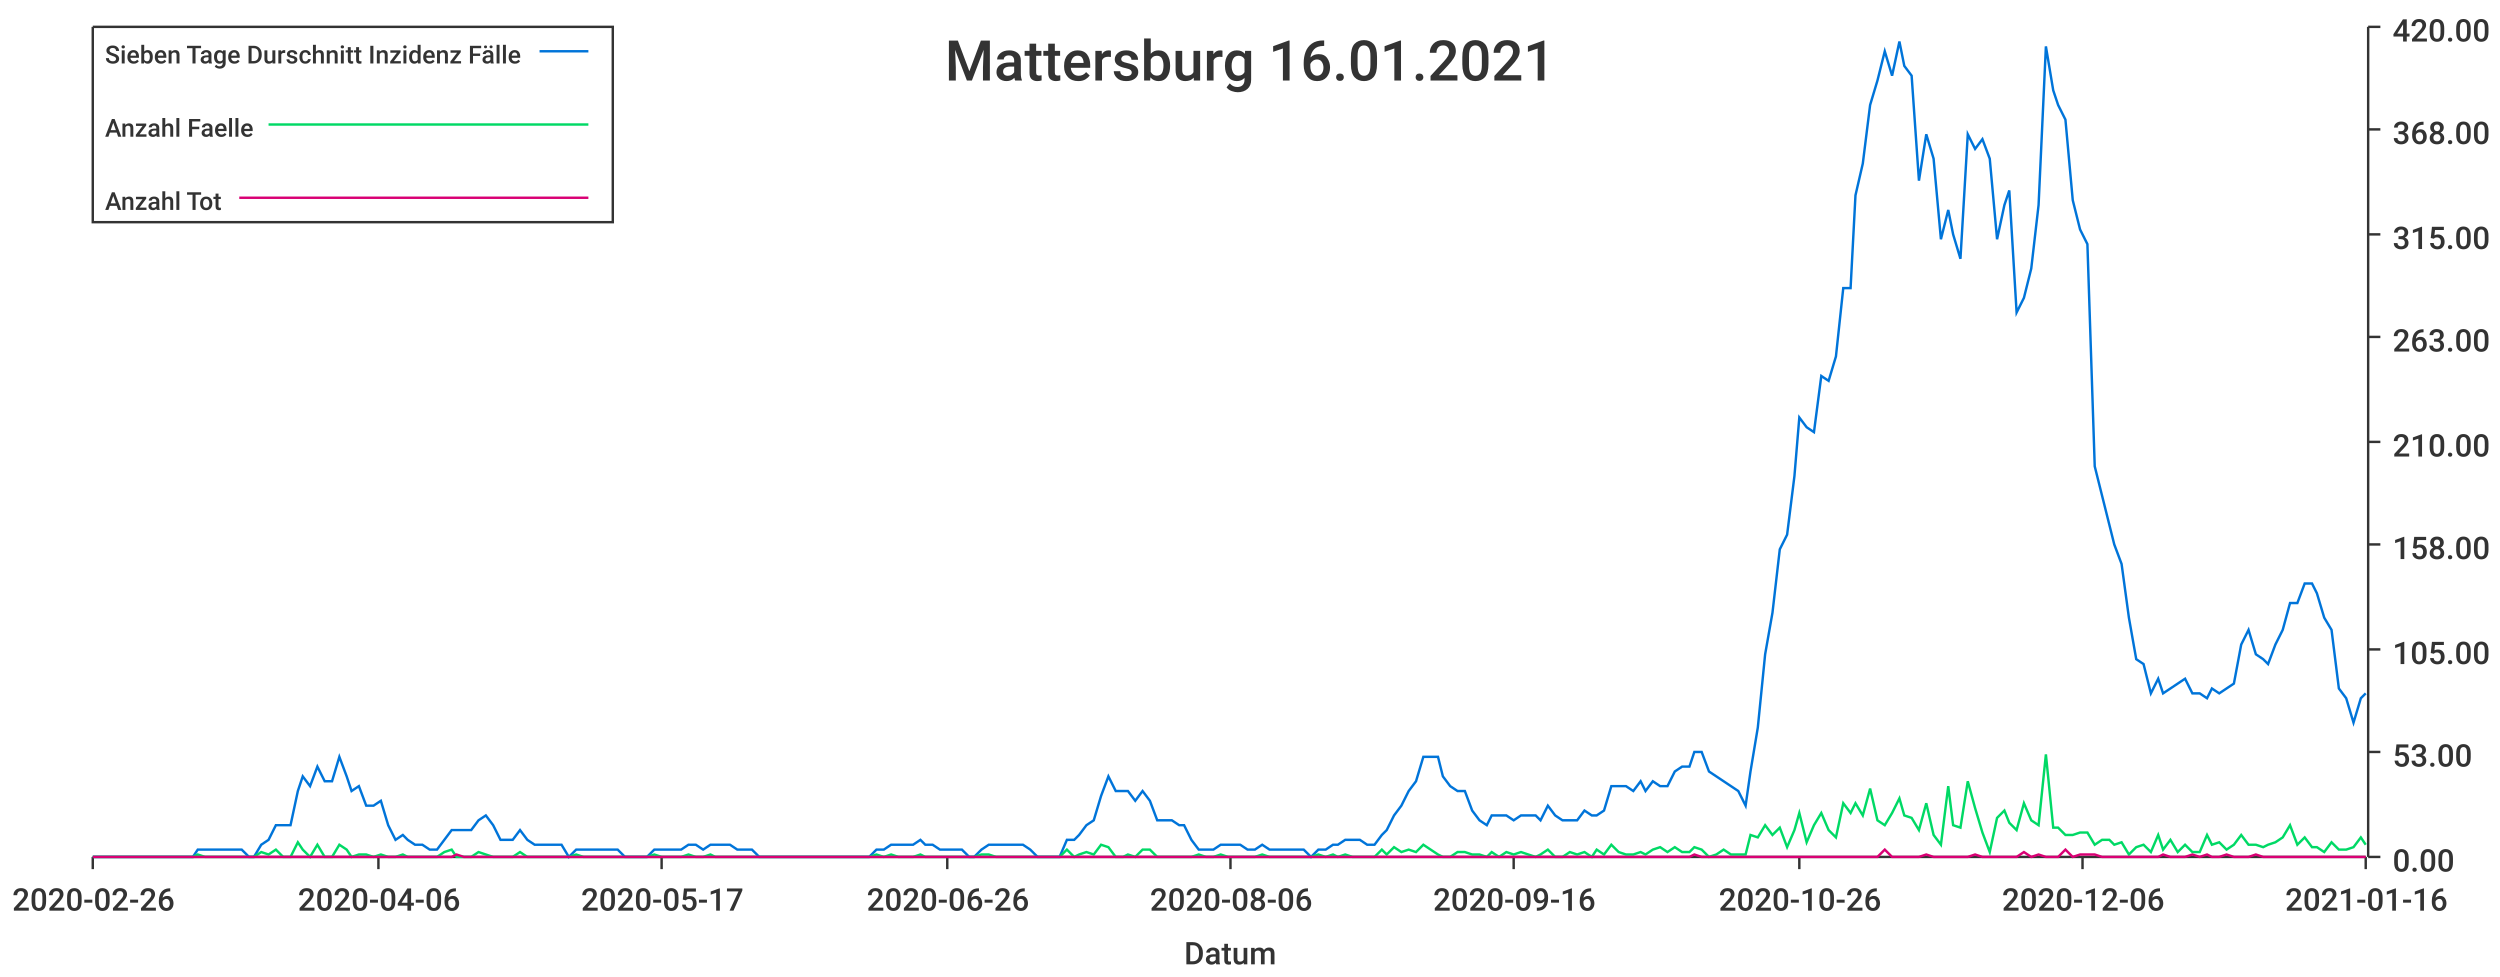
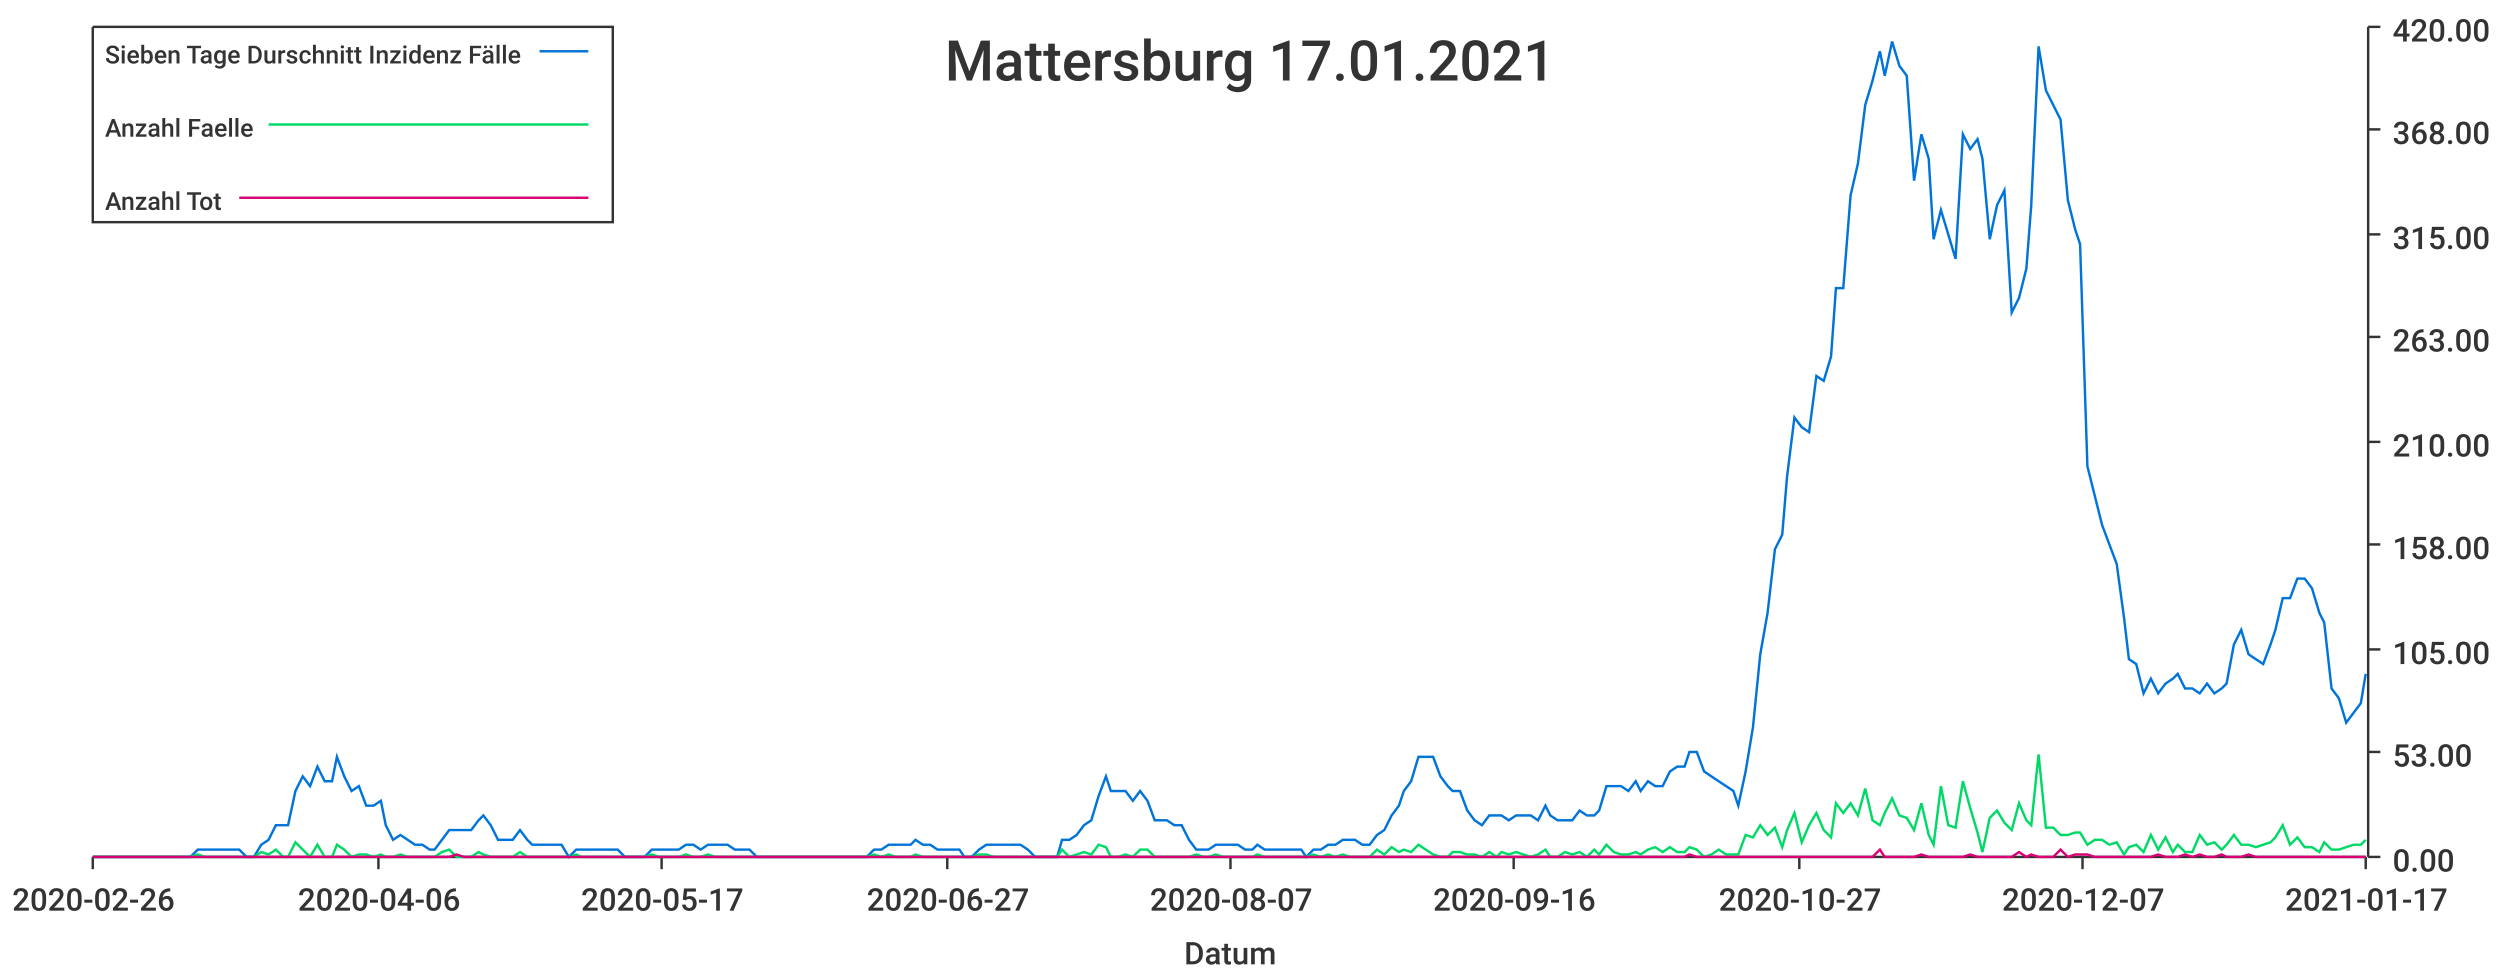
<svg xmlns="http://www.w3.org/2000/svg" width="1024" height="400">\n<path d="M 0 0 L 1024 0 L 1024 400 L 0 400 L 0 0" style="stroke-width:0;stroke:rgba(255,255,255,1.0);fill:rgba(255,255,255,1.0)" />
  <path d="M 38 11 L 969 11 L 969 351 L 38 351 L 38 11" style="stroke-width:0;stroke:rgba(255,255,255,1.0);fill:rgba(255,255,255,1.0)" />
  <path d="M 38 351 L 969 351" style="stroke-width:1;stroke:rgba(51,51,51,1.0);fill:none" />
  <path d="M 38 351 L 38 356" style="stroke-width:1;stroke:rgba(51,51,51,1.0);fill:none" />
  <text x="5" y="373" style="stroke-width:0;stroke:none;fill:rgba(51,51,51,1.0);font-size:12.8px;font-family:'Roboto Medium',sans-serif">2020-02-26</text>
  <path d="M 155 351 L 155 356" style="stroke-width:1;stroke:rgba(51,51,51,1.0);fill:none" />
  <text x="122" y="373" style="stroke-width:0;stroke:none;fill:rgba(51,51,51,1.0);font-size:12.8px;font-family:'Roboto Medium',sans-serif">2020-04-06</text>
  <path d="M 271 351 L 271 356" style="stroke-width:1;stroke:rgba(51,51,51,1.0);fill:none" />
  <text x="238" y="373" style="stroke-width:0;stroke:none;fill:rgba(51,51,51,1.0);font-size:12.8px;font-family:'Roboto Medium',sans-serif">2020-05-17</text>
  <path d="M 388 351 L 388 356" style="stroke-width:1;stroke:rgba(51,51,51,1.0);fill:none" />
-   <text x="355" y="373" style="stroke-width:0;stroke:none;fill:rgba(51,51,51,1.0);font-size:12.8px;font-family:'Roboto Medium',sans-serif">2020-06-26</text>
+   <text x="355" y="373" style="stroke-width:0;stroke:none;fill:rgba(51,51,51,1.0);font-size:12.8px;font-family:'Roboto Medium',sans-serif">2020-06-27</text>
  <path d="M 504 351 L 504 356" style="stroke-width:1;stroke:rgba(51,51,51,1.0);fill:none" />
-   <text x="471" y="373" style="stroke-width:0;stroke:none;fill:rgba(51,51,51,1.0);font-size:12.8px;font-family:'Roboto Medium',sans-serif">2020-08-06</text>
+   <text x="471" y="373" style="stroke-width:0;stroke:none;fill:rgba(51,51,51,1.0);font-size:12.8px;font-family:'Roboto Medium',sans-serif">2020-08-07</text>
  <path d="M 620 351 L 620 356" style="stroke-width:1;stroke:rgba(51,51,51,1.0);fill:none" />
  <text x="587" y="373" style="stroke-width:0;stroke:none;fill:rgba(51,51,51,1.0);font-size:12.8px;font-family:'Roboto Medium',sans-serif">2020-09-16</text>
  <path d="M 737 351 L 737 356" style="stroke-width:1;stroke:rgba(51,51,51,1.0);fill:none" />
-   <text x="704" y="373" style="stroke-width:0;stroke:none;fill:rgba(51,51,51,1.0);font-size:12.8px;font-family:'Roboto Medium',sans-serif">2020-10-26</text>
+   <text x="704" y="373" style="stroke-width:0;stroke:none;fill:rgba(51,51,51,1.0);font-size:12.8px;font-family:'Roboto Medium',sans-serif">2020-10-27</text>
  <path d="M 853 351 L 853 356" style="stroke-width:1;stroke:rgba(51,51,51,1.0);fill:none" />
-   <text x="820" y="373" style="stroke-width:0;stroke:none;fill:rgba(51,51,51,1.0);font-size:12.8px;font-family:'Roboto Medium',sans-serif">2020-12-06</text>
+   <text x="820" y="373" style="stroke-width:0;stroke:none;fill:rgba(51,51,51,1.0);font-size:12.8px;font-family:'Roboto Medium',sans-serif">2020-12-07</text>
  <path d="M 969 351 L 969 356" style="stroke-width:1;stroke:rgba(51,51,51,1.0);fill:none" />
-   <text x="936" y="373" style="stroke-width:0;stroke:none;fill:rgba(51,51,51,1.0);font-size:12.8px;font-family:'Roboto Medium',sans-serif">2021-01-16</text>
+   <text x="936" y="373" style="stroke-width:0;stroke:none;fill:rgba(51,51,51,1.0);font-size:12.8px;font-family:'Roboto Medium',sans-serif">2021-01-17</text>
  <text x="485" y="395" style="stroke-width:0;stroke:none;fill:rgba(51,51,51,1.0);font-size:12.8px;font-family:'Roboto Medium',sans-serif">Datum</text>
  <path d="M 970 351 L 970 11" style="stroke-width:1;stroke:rgba(51,51,51,1.0);fill:none" />
  <path d="M 970 351 L 975 351" style="stroke-width:1;stroke:rgba(51,51,51,1.0);fill:none" />
  <text x="980" y="357" style="stroke-width:0;stroke:none;fill:rgba(51,51,51,1.0);font-size:12.8px;font-family:'Roboto Medium',sans-serif">0.00</text>
  <path d="M 970 308 L 975 308" style="stroke-width:1;stroke:rgba(51,51,51,1.0);fill:none" />
  <text x="980" y="314" style="stroke-width:0;stroke:none;fill:rgba(51,51,51,1.0);font-size:12.8px;font-family:'Roboto Medium',sans-serif">53.00</text>
  <path d="M 970 266 L 975 266" style="stroke-width:1;stroke:rgba(51,51,51,1.0);fill:none" />
  <text x="980" y="272" style="stroke-width:0;stroke:none;fill:rgba(51,51,51,1.0);font-size:12.8px;font-family:'Roboto Medium',sans-serif">105.00</text>
  <path d="M 970 223 L 975 223" style="stroke-width:1;stroke:rgba(51,51,51,1.0);fill:none" />
  <text x="980" y="229" style="stroke-width:0;stroke:none;fill:rgba(51,51,51,1.0);font-size:12.8px;font-family:'Roboto Medium',sans-serif">158.00</text>
  <path d="M 970 181 L 975 181" style="stroke-width:1;stroke:rgba(51,51,51,1.0);fill:none" />
  <text x="980" y="187" style="stroke-width:0;stroke:none;fill:rgba(51,51,51,1.0);font-size:12.8px;font-family:'Roboto Medium',sans-serif">210.00</text>
  <path d="M 970 138 L 975 138" style="stroke-width:1;stroke:rgba(51,51,51,1.0);fill:none" />
  <text x="980" y="144" style="stroke-width:0;stroke:none;fill:rgba(51,51,51,1.0);font-size:12.8px;font-family:'Roboto Medium',sans-serif">263.00</text>
  <path d="M 970 96 L 975 96" style="stroke-width:1;stroke:rgba(51,51,51,1.0);fill:none" />
  <text x="980" y="102" style="stroke-width:0;stroke:none;fill:rgba(51,51,51,1.0);font-size:12.8px;font-family:'Roboto Medium',sans-serif">315.00</text>
  <path d="M 970 53 L 975 53" style="stroke-width:1;stroke:rgba(51,51,51,1.0);fill:none" />
  <text x="980" y="59" style="stroke-width:0;stroke:none;fill:rgba(51,51,51,1.0);font-size:12.8px;font-family:'Roboto Medium',sans-serif">368.00</text>
  <path d="M 970 11 L 975 11" style="stroke-width:1;stroke:rgba(51,51,51,1.0);fill:none" />
  <text x="980" y="17" style="stroke-width:0;stroke:none;fill:rgba(51,51,51,1.0);font-size:12.8px;font-family:'Roboto Medium',sans-serif">420.00</text>
-   <path d="M 38 351 L 41 351 L 44 351 L 47 351 L 50 351 L 53 351 L 56 351 L 59 351 L 61 351 L 64 351 L 67 351 L 70 351 L 73 351 L 76 351 L 79 351 L 81 348 L 84 348 L 87 348 L 90 348 L 93 348 L 96 348 L 99 348 L 102 351 L 104 351 L 107 346 L 110 344 L 113 338 L 116 338 L 119 338 L 122 324 L 124 318 L 127 322 L 130 314 L 133 320 L 136 320 L 139 310 L 142 318 L 144 324 L 147 322 L 150 330 L 153 330 L 156 328 L 159 338 L 162 344 L 165 342 L 167 344 L 170 346 L 173 346 L 176 348 L 179 348 L 182 344 L 185 340 L 187 340 L 190 340 L 193 340 L 196 336 L 199 334 L 202 338 L 205 344 L 208 344 L 210 344 L 213 340 L 216 344 L 219 346 L 222 346 L 225 346 L 228 346 L 230 346 L 233 351 L 236 348 L 239 348 L 242 348 L 245 348 L 248 348 L 250 348 L 253 348 L 256 351 L 259 351 L 262 351 L 265 351 L 268 348 L 271 348 L 273 348 L 276 348 L 279 348 L 282 346 L 285 346 L 288 348 L 291 346 L 293 346 L 296 346 L 299 346 L 302 348 L 305 348 L 308 348 L 311 351 L 314 351 L 316 351 L 319 351 L 322 351 L 325 351 L 328 351 L 331 351 L 334 351 L 336 351 L 339 351 L 342 351 L 345 351 L 348 351 L 351 351 L 354 351 L 356 351 L 359 348 L 362 348 L 365 346 L 368 346 L 371 346 L 374 346 L 377 344 L 379 346 L 382 346 L 385 348 L 388 348 L 391 348 L 394 348 L 397 351 L 399 351 L 402 348 L 405 346 L 408 346 L 411 346 L 414 346 L 417 346 L 419 346 L 422 348 L 425 351 L 428 351 L 431 351 L 434 351 L 437 344 L 440 344 L 442 342 L 445 338 L 448 336 L 451 326 L 454 318 L 457 324 L 460 324 L 462 324 L 465 328 L 468 324 L 471 328 L 474 336 L 477 336 L 480 336 L 483 338 L 485 338 L 488 344 L 491 348 L 494 348 L 497 348 L 500 346 L 503 346 L 505 346 L 508 346 L 511 348 L 514 348 L 517 346 L 520 348 L 523 348 L 525 348 L 528 348 L 531 348 L 534 348 L 537 351 L 540 348 L 543 348 L 546 346 L 548 346 L 551 344 L 554 344 L 557 344 L 560 346 L 563 346 L 566 342 L 568 340 L 571 334 L 574 330 L 577 324 L 580 320 L 583 310 L 586 310 L 589 310 L 591 318 L 594 322 L 597 324 L 600 324 L 603 332 L 606 336 L 609 338 L 611 334 L 614 334 L 617 334 L 620 336 L 623 334 L 626 334 L 629 334 L 631 336 L 634 330 L 637 334 L 640 336 L 643 336 L 646 336 L 649 332 L 652 334 L 654 334 L 657 332 L 660 322 L 663 322 L 666 322 L 669 324 L 672 320 L 674 324 L 677 320 L 680 322 L 683 322 L 686 316 L 689 314 L 692 314 L 694 308 L 697 308 L 700 316 L 703 318 L 706 320 L 709 322 L 712 324 L 715 330 L 717 316 L 720 298 L 723 268 L 726 251 L 729 225 L 732 219 L 735 195 L 737 171 L 740 175 L 743 177 L 746 154 L 749 156 L 752 146 L 755 118 L 758 118 L 760 80 L 763 67 L 766 43 L 769 33 L 772 21 L 775 31 L 778 17 L 780 27 L 783 31 L 786 74 L 789 55 L 792 65 L 795 98 L 798 86 L 800 96 L 803 106 L 806 55 L 809 61 L 812 57 L 815 65 L 818 98 L 821 84 L 823 78 L 826 128 L 829 122 L 832 110 L 835 84 L 838 19 L 841 37 L 843 43 L 846 49 L 849 82 L 852 94 L 855 100 L 858 191 L 861 203 L 864 215 L 866 223 L 869 231 L 872 253 L 875 270 L 878 272 L 881 284 L 884 278 L 886 284 L 889 282 L 892 280 L 895 278 L 898 284 L 901 284 L 904 286 L 906 282 L 909 284 L 912 282 L 915 280 L 918 264 L 921 258 L 924 268 L 927 270 L 929 272 L 932 264 L 935 258 L 938 247 L 941 247 L 944 239 L 947 239 L 949 243 L 952 253 L 955 258 L 958 282 L 961 286 L 964 296 L 967 286 L 969 284" style="stroke-width:1;stroke:rgba(0,116,217,1.0);fill:none" />
-   <path d="M 38 351 L 41 351 L 44 351 L 47 351 L 50 351 L 53 351 L 56 351 L 59 351 L 61 351 L 64 351 L 67 351 L 70 351 L 73 351 L 76 351 L 79 351 L 81 350 L 84 351 L 87 351 L 90 351 L 93 351 L 96 351 L 99 351 L 102 351 L 104 351 L 107 349 L 110 350 L 113 348 L 116 351 L 119 351 L 122 345 L 124 348 L 127 351 L 130 346 L 133 351 L 136 351 L 139 346 L 142 348 L 144 351 L 147 350 L 150 350 L 153 351 L 156 350 L 159 351 L 162 351 L 165 350 L 167 351 L 170 351 L 173 351 L 176 351 L 179 351 L 182 349 L 185 348 L 187 351 L 190 351 L 193 351 L 196 349 L 199 350 L 202 351 L 205 351 L 208 351 L 210 351 L 213 349 L 216 351 L 219 351 L 222 351 L 225 351 L 228 351 L 230 351 L 233 351 L 236 350 L 239 351 L 242 351 L 245 351 L 248 351 L 250 351 L 253 351 L 256 351 L 259 351 L 262 351 L 265 351 L 268 350 L 271 351 L 273 351 L 276 351 L 279 351 L 282 350 L 285 351 L 288 351 L 291 350 L 293 351 L 296 351 L 299 351 L 302 351 L 305 351 L 308 351 L 311 351 L 314 351 L 316 351 L 319 351 L 322 351 L 325 351 L 328 351 L 331 351 L 334 351 L 336 351 L 339 351 L 342 351 L 345 351 L 348 351 L 351 351 L 354 351 L 356 351 L 359 350 L 362 351 L 365 350 L 368 351 L 371 351 L 374 351 L 377 350 L 379 351 L 382 351 L 385 351 L 388 351 L 391 351 L 394 351 L 397 351 L 399 351 L 402 350 L 405 350 L 408 351 L 411 351 L 414 351 L 417 351 L 419 351 L 422 351 L 425 351 L 428 351 L 431 351 L 434 351 L 437 348 L 440 351 L 442 350 L 445 349 L 448 350 L 451 346 L 454 347 L 457 351 L 460 351 L 462 350 L 465 351 L 468 348 L 471 348 L 474 351 L 477 351 L 480 351 L 483 351 L 485 351 L 488 351 L 491 350 L 494 351 L 497 351 L 500 350 L 503 351 L 505 351 L 508 351 L 511 351 L 514 351 L 517 350 L 520 351 L 523 351 L 525 351 L 528 351 L 531 351 L 534 351 L 537 351 L 540 350 L 543 351 L 546 350 L 548 351 L 551 350 L 554 351 L 557 351 L 560 351 L 563 351 L 566 348 L 568 350 L 571 347 L 574 349 L 577 348 L 580 349 L 583 346 L 586 348 L 589 350 L 591 351 L 594 351 L 597 349 L 600 349 L 603 350 L 606 350 L 609 351 L 611 349 L 614 351 L 617 349 L 620 350 L 623 349 L 626 350 L 629 351 L 631 350 L 634 348 L 637 351 L 640 351 L 643 349 L 646 350 L 649 349 L 652 351 L 654 348 L 657 350 L 660 346 L 663 349 L 666 350 L 669 350 L 672 349 L 674 350 L 677 348 L 680 347 L 683 349 L 686 347 L 689 349 L 692 349 L 694 347 L 697 348 L 700 351 L 703 350 L 706 348 L 709 350 L 712 350 L 715 350 L 717 342 L 720 343 L 723 338 L 726 342 L 729 339 L 732 347 L 735 340 L 737 333 L 740 345 L 743 338 L 746 333 L 749 340 L 752 343 L 755 329 L 758 333 L 760 329 L 763 334 L 766 323 L 769 336 L 772 338 L 775 333 L 778 327 L 780 334 L 783 335 L 786 340 L 789 329 L 792 342 L 795 346 L 798 322 L 800 338 L 803 339 L 806 320 L 809 331 L 812 341 L 815 349 L 818 335 L 821 332 L 823 337 L 826 340 L 829 329 L 832 336 L 835 338 L 838 309 L 841 339 L 843 339 L 846 342 L 849 342 L 852 341 L 855 341 L 858 346 L 861 344 L 864 344 L 866 346 L 869 345 L 872 350 L 875 347 L 878 346 L 881 349 L 884 342 L 886 348 L 889 344 L 892 349 L 895 346 L 898 349 L 901 349 L 904 342 L 906 346 L 909 345 L 912 348 L 915 346 L 918 342 L 921 346 L 924 346 L 927 347 L 929 346 L 932 345 L 935 343 L 938 338 L 941 346 L 944 343 L 947 347 L 949 347 L 952 349 L 955 345 L 958 348 L 961 348 L 964 347 L 967 343 L 969 346" style="stroke-width:1;stroke:rgba(0,217,101,1.0);fill:none" />
-   <path d="M 38 351 L 41 351 L 44 351 L 47 351 L 50 351 L 53 351 L 56 351 L 59 351 L 61 351 L 64 351 L 67 351 L 70 351 L 73 351 L 76 351 L 79 351 L 81 351 L 84 351 L 87 351 L 90 351 L 93 351 L 96 351 L 99 351 L 102 351 L 104 351 L 107 351 L 110 351 L 113 351 L 116 351 L 119 351 L 122 351 L 124 351 L 127 351 L 130 351 L 133 351 L 136 351 L 139 351 L 142 351 L 144 351 L 147 351 L 150 351 L 153 351 L 156 351 L 159 351 L 162 351 L 165 351 L 167 351 L 170 351 L 173 351 L 176 351 L 179 351 L 182 351 L 185 351 L 187 350 L 190 351 L 193 351 L 196 351 L 199 351 L 202 351 L 205 351 L 208 351 L 210 351 L 213 351 L 216 351 L 219 351 L 222 351 L 225 351 L 228 351 L 230 351 L 233 351 L 236 351 L 239 351 L 242 351 L 245 351 L 248 351 L 250 351 L 253 351 L 256 351 L 259 351 L 262 351 L 265 351 L 268 351 L 271 351 L 273 351 L 276 351 L 279 351 L 282 351 L 285 351 L 288 351 L 291 351 L 293 351 L 296 351 L 299 351 L 302 351 L 305 351 L 308 351 L 311 351 L 314 351 L 316 351 L 319 351 L 322 351 L 325 351 L 328 351 L 331 351 L 334 351 L 336 351 L 339 351 L 342 351 L 345 351 L 348 351 L 351 351 L 354 351 L 356 351 L 359 351 L 362 351 L 365 351 L 368 351 L 371 351 L 374 351 L 377 351 L 379 351 L 382 351 L 385 351 L 388 351 L 391 351 L 394 351 L 397 351 L 399 351 L 402 351 L 405 351 L 408 351 L 411 351 L 414 351 L 417 351 L 419 351 L 422 351 L 425 351 L 428 351 L 431 351 L 434 351 L 437 351 L 440 351 L 442 351 L 445 351 L 448 351 L 451 351 L 454 351 L 457 351 L 460 351 L 462 351 L 465 351 L 468 351 L 471 351 L 474 351 L 477 351 L 480 351 L 483 351 L 485 351 L 488 351 L 491 351 L 494 351 L 497 351 L 500 351 L 503 351 L 505 351 L 508 351 L 511 351 L 514 351 L 517 351 L 520 351 L 523 351 L 525 351 L 528 351 L 531 351 L 534 351 L 537 351 L 540 351 L 543 351 L 546 351 L 548 351 L 551 351 L 554 351 L 557 351 L 560 351 L 563 351 L 566 351 L 568 351 L 571 351 L 574 351 L 577 351 L 580 351 L 583 351 L 586 351 L 589 351 L 591 351 L 594 351 L 597 351 L 600 351 L 603 351 L 606 351 L 609 351 L 611 351 L 614 351 L 617 351 L 620 351 L 623 351 L 626 351 L 629 351 L 631 351 L 634 351 L 637 351 L 640 351 L 643 351 L 646 351 L 649 351 L 652 351 L 654 351 L 657 351 L 660 351 L 663 351 L 666 351 L 669 351 L 672 351 L 674 351 L 677 351 L 680 351 L 683 351 L 686 351 L 689 351 L 692 351 L 694 350 L 697 351 L 700 351 L 703 351 L 706 351 L 709 351 L 712 351 L 715 351 L 717 351 L 720 351 L 723 351 L 726 351 L 729 351 L 732 351 L 735 351 L 737 351 L 740 351 L 743 351 L 746 351 L 749 351 L 752 351 L 755 351 L 758 351 L 760 351 L 763 351 L 766 351 L 769 351 L 772 348 L 775 351 L 778 351 L 780 351 L 783 351 L 786 351 L 789 350 L 792 351 L 795 351 L 798 351 L 800 351 L 803 351 L 806 351 L 809 350 L 812 351 L 815 351 L 818 351 L 821 351 L 823 351 L 826 351 L 829 349 L 832 351 L 835 350 L 838 351 L 841 351 L 843 351 L 846 348 L 849 351 L 852 350 L 855 350 L 858 350 L 861 351 L 864 351 L 866 351 L 869 351 L 872 351 L 875 351 L 878 351 L 881 351 L 884 351 L 886 350 L 889 351 L 892 351 L 895 351 L 898 350 L 901 351 L 904 350 L 906 351 L 909 351 L 912 350 L 915 351 L 918 351 L 921 351 L 924 350 L 927 351 L 929 351 L 932 351 L 935 351 L 938 351 L 941 351 L 944 351 L 947 351 L 949 351 L 952 351 L 955 351 L 958 351 L 961 351 L 964 351 L 967 351 L 969 351" style="stroke-width:1;stroke:rgba(217,0,116,1.0);fill:none" />
-   <text x="387" y="33" style="stroke-width:0;stroke:none;fill:rgba(51,51,51,1.0);font-size:23.0px;font-family:'Roboto Medium',sans-serif">Mattersburg 16.01.2021</text>
+   <path d="M 38 351 L 41 351 L 44 351 L 47 351 L 50 351 L 53 351 L 56 351 L 58 351 L 61 351 L 64 351 L 67 351 L 70 351 L 73 351 L 76 351 L 78 351 L 81 348 L 84 348 L 87 348 L 90 348 L 93 348 L 96 348 L 98 348 L 101 351 L 104 351 L 107 346 L 110 344 L 113 338 L 116 338 L 118 338 L 121 324 L 124 318 L 127 322 L 130 314 L 133 320 L 136 320 L 138 310 L 141 318 L 144 324 L 147 322 L 150 330 L 153 330 L 156 328 L 158 338 L 161 344 L 164 342 L 167 344 L 170 346 L 173 346 L 176 348 L 178 348 L 181 344 L 184 340 L 187 340 L 190 340 L 193 340 L 196 336 L 198 334 L 201 338 L 204 344 L 207 344 L 210 344 L 213 340 L 216 344 L 218 346 L 221 346 L 224 346 L 227 346 L 230 346 L 233 351 L 236 348 L 238 348 L 241 348 L 244 348 L 247 348 L 250 348 L 253 348 L 256 351 L 258 351 L 261 351 L 264 351 L 267 348 L 270 348 L 273 348 L 276 348 L 278 348 L 281 346 L 284 346 L 287 348 L 290 346 L 293 346 L 296 346 L 298 346 L 301 348 L 304 348 L 307 348 L 310 351 L 313 351 L 316 351 L 318 351 L 321 351 L 324 351 L 327 351 L 330 351 L 333 351 L 336 351 L 338 351 L 341 351 L 344 351 L 347 351 L 350 351 L 353 351 L 355 351 L 358 348 L 361 348 L 364 346 L 367 346 L 370 346 L 373 346 L 375 344 L 378 346 L 381 346 L 384 348 L 387 348 L 390 348 L 393 348 L 395 351 L 398 351 L 401 348 L 404 346 L 407 346 L 410 346 L 413 346 L 415 346 L 418 346 L 421 348 L 424 351 L 427 351 L 430 351 L 433 351 L 435 344 L 438 344 L 441 342 L 444 338 L 447 336 L 450 326 L 453 318 L 455 324 L 458 324 L 461 324 L 464 328 L 467 324 L 470 328 L 473 336 L 475 336 L 478 336 L 481 338 L 484 338 L 487 344 L 490 348 L 493 348 L 495 348 L 498 346 L 501 346 L 504 346 L 507 346 L 510 348 L 513 348 L 515 346 L 518 348 L 521 348 L 524 348 L 527 348 L 530 348 L 533 348 L 535 351 L 538 348 L 541 348 L 544 346 L 547 346 L 550 344 L 553 344 L 555 344 L 558 346 L 561 346 L 564 342 L 567 340 L 570 334 L 573 330 L 575 324 L 578 320 L 581 310 L 584 310 L 587 310 L 590 318 L 593 322 L 595 324 L 598 324 L 601 332 L 604 336 L 607 338 L 610 334 L 613 334 L 615 334 L 618 336 L 621 334 L 624 334 L 627 334 L 630 336 L 633 330 L 635 334 L 638 336 L 641 336 L 644 336 L 647 332 L 650 334 L 653 334 L 655 332 L 658 322 L 661 322 L 664 322 L 667 324 L 670 320 L 672 324 L 675 320 L 678 322 L 681 322 L 684 316 L 687 314 L 690 314 L 692 308 L 695 308 L 698 316 L 701 318 L 704 320 L 707 322 L 710 324 L 712 330 L 715 316 L 718 298 L 721 268 L 724 251 L 727 225 L 730 219 L 732 195 L 735 171 L 738 175 L 741 177 L 744 154 L 747 156 L 750 146 L 752 118 L 755 118 L 758 80 L 761 67 L 764 43 L 767 33 L 770 21 L 772 31 L 775 17 L 778 27 L 781 31 L 784 74 L 787 55 L 790 65 L 792 98 L 795 86 L 798 96 L 801 106 L 804 55 L 807 61 L 810 57 L 812 65 L 815 98 L 818 84 L 821 78 L 824 128 L 827 122 L 830 110 L 832 84 L 835 19 L 838 37 L 841 43 L 844 49 L 847 82 L 850 94 L 852 100 L 855 191 L 858 203 L 861 215 L 864 223 L 867 231 L 870 253 L 872 270 L 875 272 L 878 284 L 881 278 L 884 284 L 887 280 L 890 278 L 892 276 L 895 282 L 898 282 L 901 284 L 904 280 L 907 284 L 910 282 L 912 280 L 915 264 L 918 258 L 921 268 L 924 270 L 927 272 L 930 264 L 932 258 L 935 245 L 938 245 L 941 237 L 944 237 L 947 241 L 950 251 L 952 255 L 955 282 L 958 286 L 961 296 L 964 292 L 967 288 L 969 276" style="stroke-width:1;stroke:rgba(0,116,217,1.0);fill:none" />
+   <path d="M 38 351 L 41 351 L 44 351 L 47 351 L 50 351 L 53 351 L 56 351 L 58 351 L 61 351 L 64 351 L 67 351 L 70 351 L 73 351 L 76 351 L 78 351 L 81 350 L 84 351 L 87 351 L 90 351 L 93 351 L 96 351 L 98 351 L 101 351 L 104 351 L 107 349 L 110 350 L 113 348 L 116 351 L 118 351 L 121 345 L 124 348 L 127 351 L 130 346 L 133 351 L 136 351 L 138 346 L 141 348 L 144 351 L 147 350 L 150 350 L 153 351 L 156 350 L 158 351 L 161 351 L 164 350 L 167 351 L 170 351 L 173 351 L 176 351 L 178 351 L 181 349 L 184 348 L 187 351 L 190 351 L 193 351 L 196 349 L 198 350 L 201 351 L 204 351 L 207 351 L 210 351 L 213 349 L 216 351 L 218 351 L 221 351 L 224 351 L 227 351 L 230 351 L 233 351 L 236 350 L 238 351 L 241 351 L 244 351 L 247 351 L 250 351 L 253 351 L 256 351 L 258 351 L 261 351 L 264 351 L 267 350 L 270 351 L 273 351 L 276 351 L 278 351 L 281 350 L 284 351 L 287 351 L 290 350 L 293 351 L 296 351 L 298 351 L 301 351 L 304 351 L 307 351 L 310 351 L 313 351 L 316 351 L 318 351 L 321 351 L 324 351 L 327 351 L 330 351 L 333 351 L 336 351 L 338 351 L 341 351 L 344 351 L 347 351 L 350 351 L 353 351 L 355 351 L 358 350 L 361 351 L 364 350 L 367 351 L 370 351 L 373 351 L 375 350 L 378 351 L 381 351 L 384 351 L 387 351 L 390 351 L 393 351 L 395 351 L 398 351 L 401 350 L 404 350 L 407 351 L 410 351 L 413 351 L 415 351 L 418 351 L 421 351 L 424 351 L 427 351 L 430 351 L 433 351 L 435 348 L 438 351 L 441 350 L 444 349 L 447 350 L 450 346 L 453 347 L 455 351 L 458 351 L 461 350 L 464 351 L 467 348 L 470 348 L 473 351 L 475 351 L 478 351 L 481 351 L 484 351 L 487 351 L 490 350 L 493 351 L 495 351 L 498 350 L 501 351 L 504 351 L 507 351 L 510 351 L 513 351 L 515 350 L 518 351 L 521 351 L 524 351 L 527 351 L 530 351 L 533 351 L 535 351 L 538 350 L 541 351 L 544 350 L 547 351 L 550 350 L 553 351 L 555 351 L 558 351 L 561 351 L 564 348 L 567 350 L 570 347 L 573 349 L 575 348 L 578 349 L 581 346 L 584 348 L 587 350 L 590 351 L 593 351 L 595 349 L 598 349 L 601 350 L 604 350 L 607 351 L 610 349 L 613 351 L 615 349 L 618 350 L 621 349 L 624 350 L 627 351 L 630 350 L 633 348 L 635 351 L 638 351 L 641 349 L 644 350 L 647 349 L 650 351 L 653 348 L 655 350 L 658 346 L 661 349 L 664 350 L 667 350 L 670 349 L 672 350 L 675 348 L 678 347 L 681 349 L 684 347 L 687 349 L 690 349 L 692 347 L 695 348 L 698 351 L 701 350 L 704 348 L 707 350 L 710 350 L 712 350 L 715 342 L 718 343 L 721 338 L 724 342 L 727 339 L 730 347 L 732 340 L 735 333 L 738 345 L 741 338 L 744 333 L 747 340 L 750 343 L 752 329 L 755 333 L 758 329 L 761 334 L 764 323 L 767 336 L 770 338 L 772 333 L 775 327 L 778 334 L 781 335 L 784 340 L 787 329 L 790 342 L 792 346 L 795 322 L 798 338 L 801 339 L 804 320 L 807 331 L 810 341 L 812 349 L 815 335 L 818 332 L 821 337 L 824 340 L 827 329 L 830 336 L 832 338 L 835 309 L 838 339 L 841 339 L 844 342 L 847 342 L 850 341 L 852 341 L 855 346 L 858 344 L 861 344 L 864 346 L 867 345 L 870 350 L 872 347 L 875 346 L 878 349 L 881 342 L 884 348 L 887 343 L 890 349 L 892 346 L 895 349 L 898 349 L 901 342 L 904 346 L 907 345 L 910 348 L 912 346 L 915 342 L 918 346 L 921 346 L 924 347 L 927 346 L 930 345 L 932 343 L 935 338 L 938 346 L 941 343 L 944 347 L 947 347 L 950 349 L 952 345 L 955 348 L 958 348 L 961 347 L 964 346 L 967 346 L 969 344" style="stroke-width:1;stroke:rgba(0,217,101,1.0);fill:none" />
+   <path d="M 38 351 L 41 351 L 44 351 L 47 351 L 50 351 L 53 351 L 56 351 L 58 351 L 61 351 L 64 351 L 67 351 L 70 351 L 73 351 L 76 351 L 78 351 L 81 351 L 84 351 L 87 351 L 90 351 L 93 351 L 96 351 L 98 351 L 101 351 L 104 351 L 107 351 L 110 351 L 113 351 L 116 351 L 118 351 L 121 351 L 124 351 L 127 351 L 130 351 L 133 351 L 136 351 L 138 351 L 141 351 L 144 351 L 147 351 L 150 351 L 153 351 L 156 351 L 158 351 L 161 351 L 164 351 L 167 351 L 170 351 L 173 351 L 176 351 L 178 351 L 181 351 L 184 351 L 187 350 L 190 351 L 193 351 L 196 351 L 198 351 L 201 351 L 204 351 L 207 351 L 210 351 L 213 351 L 216 351 L 218 351 L 221 351 L 224 351 L 227 351 L 230 351 L 233 351 L 236 351 L 238 351 L 241 351 L 244 351 L 247 351 L 250 351 L 253 351 L 256 351 L 258 351 L 261 351 L 264 351 L 267 351 L 270 351 L 273 351 L 276 351 L 278 351 L 281 351 L 284 351 L 287 351 L 290 351 L 293 351 L 296 351 L 298 351 L 301 351 L 304 351 L 307 351 L 310 351 L 313 351 L 316 351 L 318 351 L 321 351 L 324 351 L 327 351 L 330 351 L 333 351 L 336 351 L 338 351 L 341 351 L 344 351 L 347 351 L 350 351 L 353 351 L 355 351 L 358 351 L 361 351 L 364 351 L 367 351 L 370 351 L 373 351 L 375 351 L 378 351 L 381 351 L 384 351 L 387 351 L 390 351 L 393 351 L 395 351 L 398 351 L 401 351 L 404 351 L 407 351 L 410 351 L 413 351 L 415 351 L 418 351 L 421 351 L 424 351 L 427 351 L 430 351 L 433 351 L 435 351 L 438 351 L 441 351 L 444 351 L 447 351 L 450 351 L 453 351 L 455 351 L 458 351 L 461 351 L 464 351 L 467 351 L 470 351 L 473 351 L 475 351 L 478 351 L 481 351 L 484 351 L 487 351 L 490 351 L 493 351 L 495 351 L 498 351 L 501 351 L 504 351 L 507 351 L 510 351 L 513 351 L 515 351 L 518 351 L 521 351 L 524 351 L 527 351 L 530 351 L 533 351 L 535 351 L 538 351 L 541 351 L 544 351 L 547 351 L 550 351 L 553 351 L 555 351 L 558 351 L 561 351 L 564 351 L 567 351 L 570 351 L 573 351 L 575 351 L 578 351 L 581 351 L 584 351 L 587 351 L 590 351 L 593 351 L 595 351 L 598 351 L 601 351 L 604 351 L 607 351 L 610 351 L 613 351 L 615 351 L 618 351 L 621 351 L 624 351 L 627 351 L 630 351 L 633 351 L 635 351 L 638 351 L 641 351 L 644 351 L 647 351 L 650 351 L 653 351 L 655 351 L 658 351 L 661 351 L 664 351 L 667 351 L 670 351 L 672 351 L 675 351 L 678 351 L 681 351 L 684 351 L 687 351 L 690 351 L 692 350 L 695 351 L 698 351 L 701 351 L 704 351 L 707 351 L 710 351 L 712 351 L 715 351 L 718 351 L 721 351 L 724 351 L 727 351 L 730 351 L 732 351 L 735 351 L 738 351 L 741 351 L 744 351 L 747 351 L 750 351 L 752 351 L 755 351 L 758 351 L 761 351 L 764 351 L 767 351 L 770 348 L 772 351 L 775 351 L 778 351 L 781 351 L 784 351 L 787 350 L 790 351 L 792 351 L 795 351 L 798 351 L 801 351 L 804 351 L 807 350 L 810 351 L 812 351 L 815 351 L 818 351 L 821 351 L 824 351 L 827 349 L 830 351 L 832 350 L 835 351 L 838 351 L 841 351 L 844 348 L 847 351 L 850 350 L 852 350 L 855 350 L 858 351 L 861 351 L 864 351 L 867 351 L 870 351 L 872 351 L 875 351 L 878 351 L 881 351 L 884 350 L 887 351 L 890 351 L 892 351 L 895 350 L 898 351 L 901 350 L 904 351 L 907 351 L 910 350 L 912 351 L 915 351 L 918 351 L 921 350 L 924 351 L 927 351 L 930 351 L 932 351 L 935 351 L 938 351 L 941 351 L 944 351 L 947 351 L 950 351 L 952 351 L 955 351 L 958 351 L 961 351 L 964 351 L 967 351 L 969 351" style="stroke-width:1;stroke:rgba(217,0,116,1.0);fill:none" />
+   <text x="387" y="33" style="stroke-width:0;stroke:none;fill:rgba(51,51,51,1.0);font-size:23.0px;font-family:'Roboto Medium',sans-serif">Mattersburg 17.01.2021</text>
  <path d="M 38 11 L 251 11 L 251 91 L 38 91 L 38 11" style="stroke-width:1;stroke:rgba(51,51,51,1.0);fill:rgba(255,255,255,1.0)" />
  <text x="43" y="26" style="stroke-width:0;stroke:none;fill:rgba(51,51,51,1.0);font-size:10.2px;font-family:'Roboto Medium',sans-serif">Sieben Tage Durschnitt Inzidenz Fälle</text>
  <path d="M 221 21 L 241 21" style="stroke-width:1;stroke:rgba(0,116,217,1.0);fill:none" />
  <text x="43" y="56" style="stroke-width:0;stroke:none;fill:rgba(51,51,51,1.0);font-size:10.2px;font-family:'Roboto Medium',sans-serif">Anzahl Faelle</text>
  <path d="M 110 51 L 241 51" style="stroke-width:1;stroke:rgba(0,217,101,1.0);fill:none" />
  <text x="43" y="86" style="stroke-width:0;stroke:none;fill:rgba(51,51,51,1.0);font-size:10.2px;font-family:'Roboto Medium',sans-serif">Anzahl Tot</text>
  <path d="M 98 81 L 241 81" style="stroke-width:1;stroke:rgba(217,0,116,1.0);fill:none" />
</svg>
